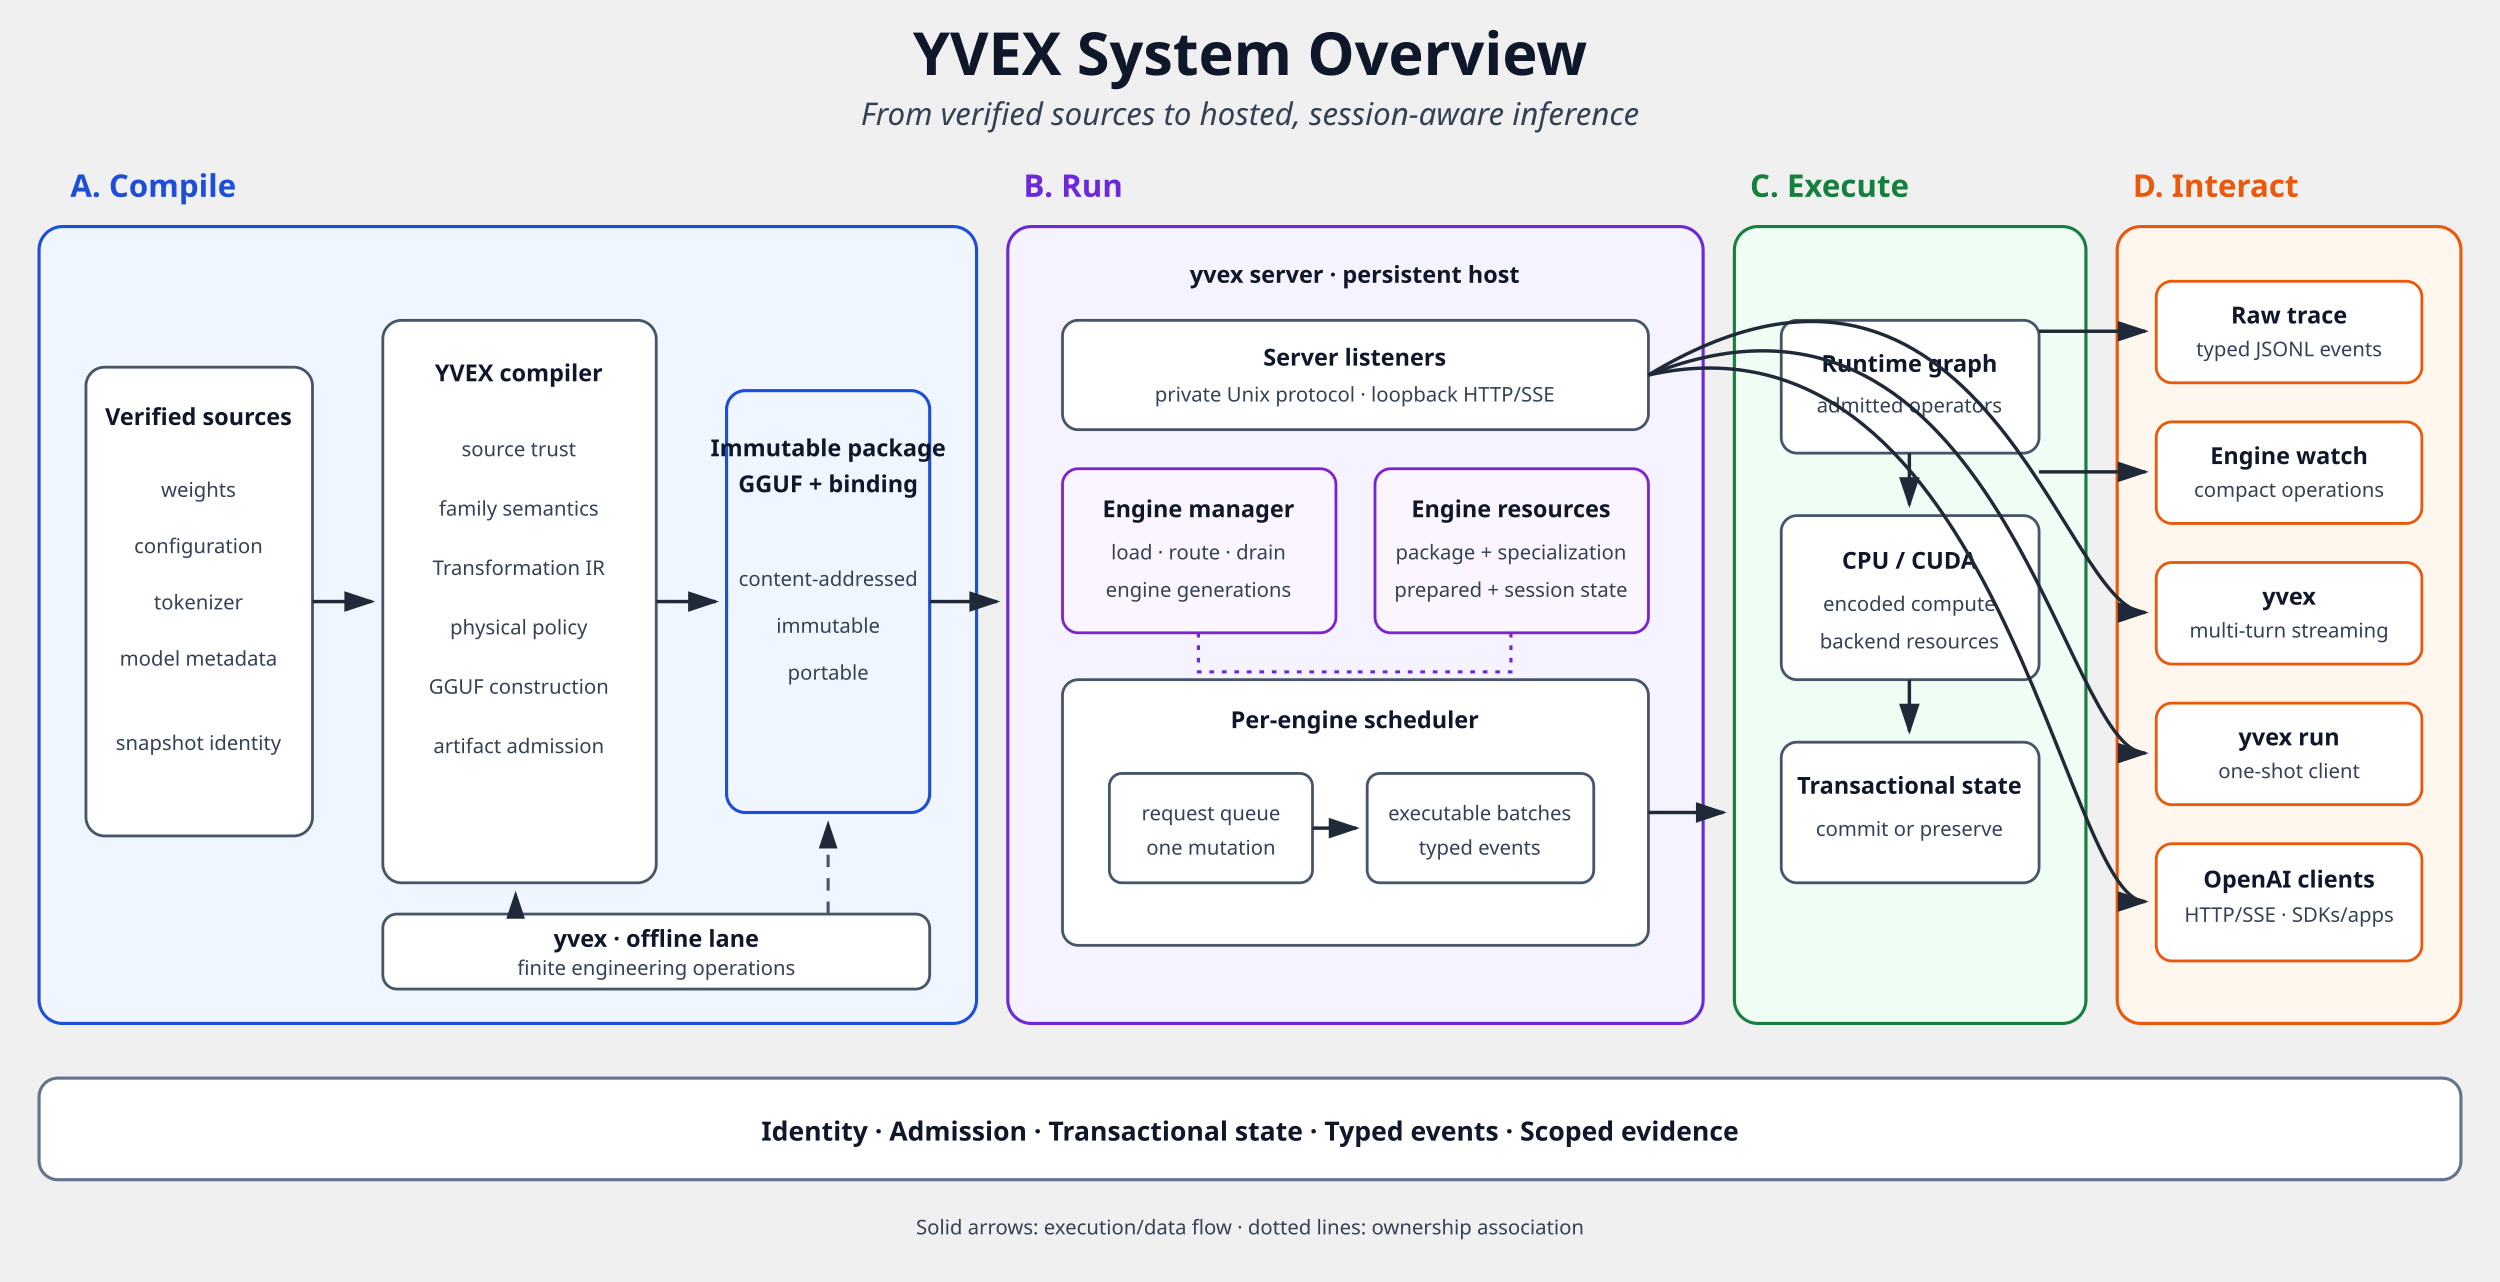
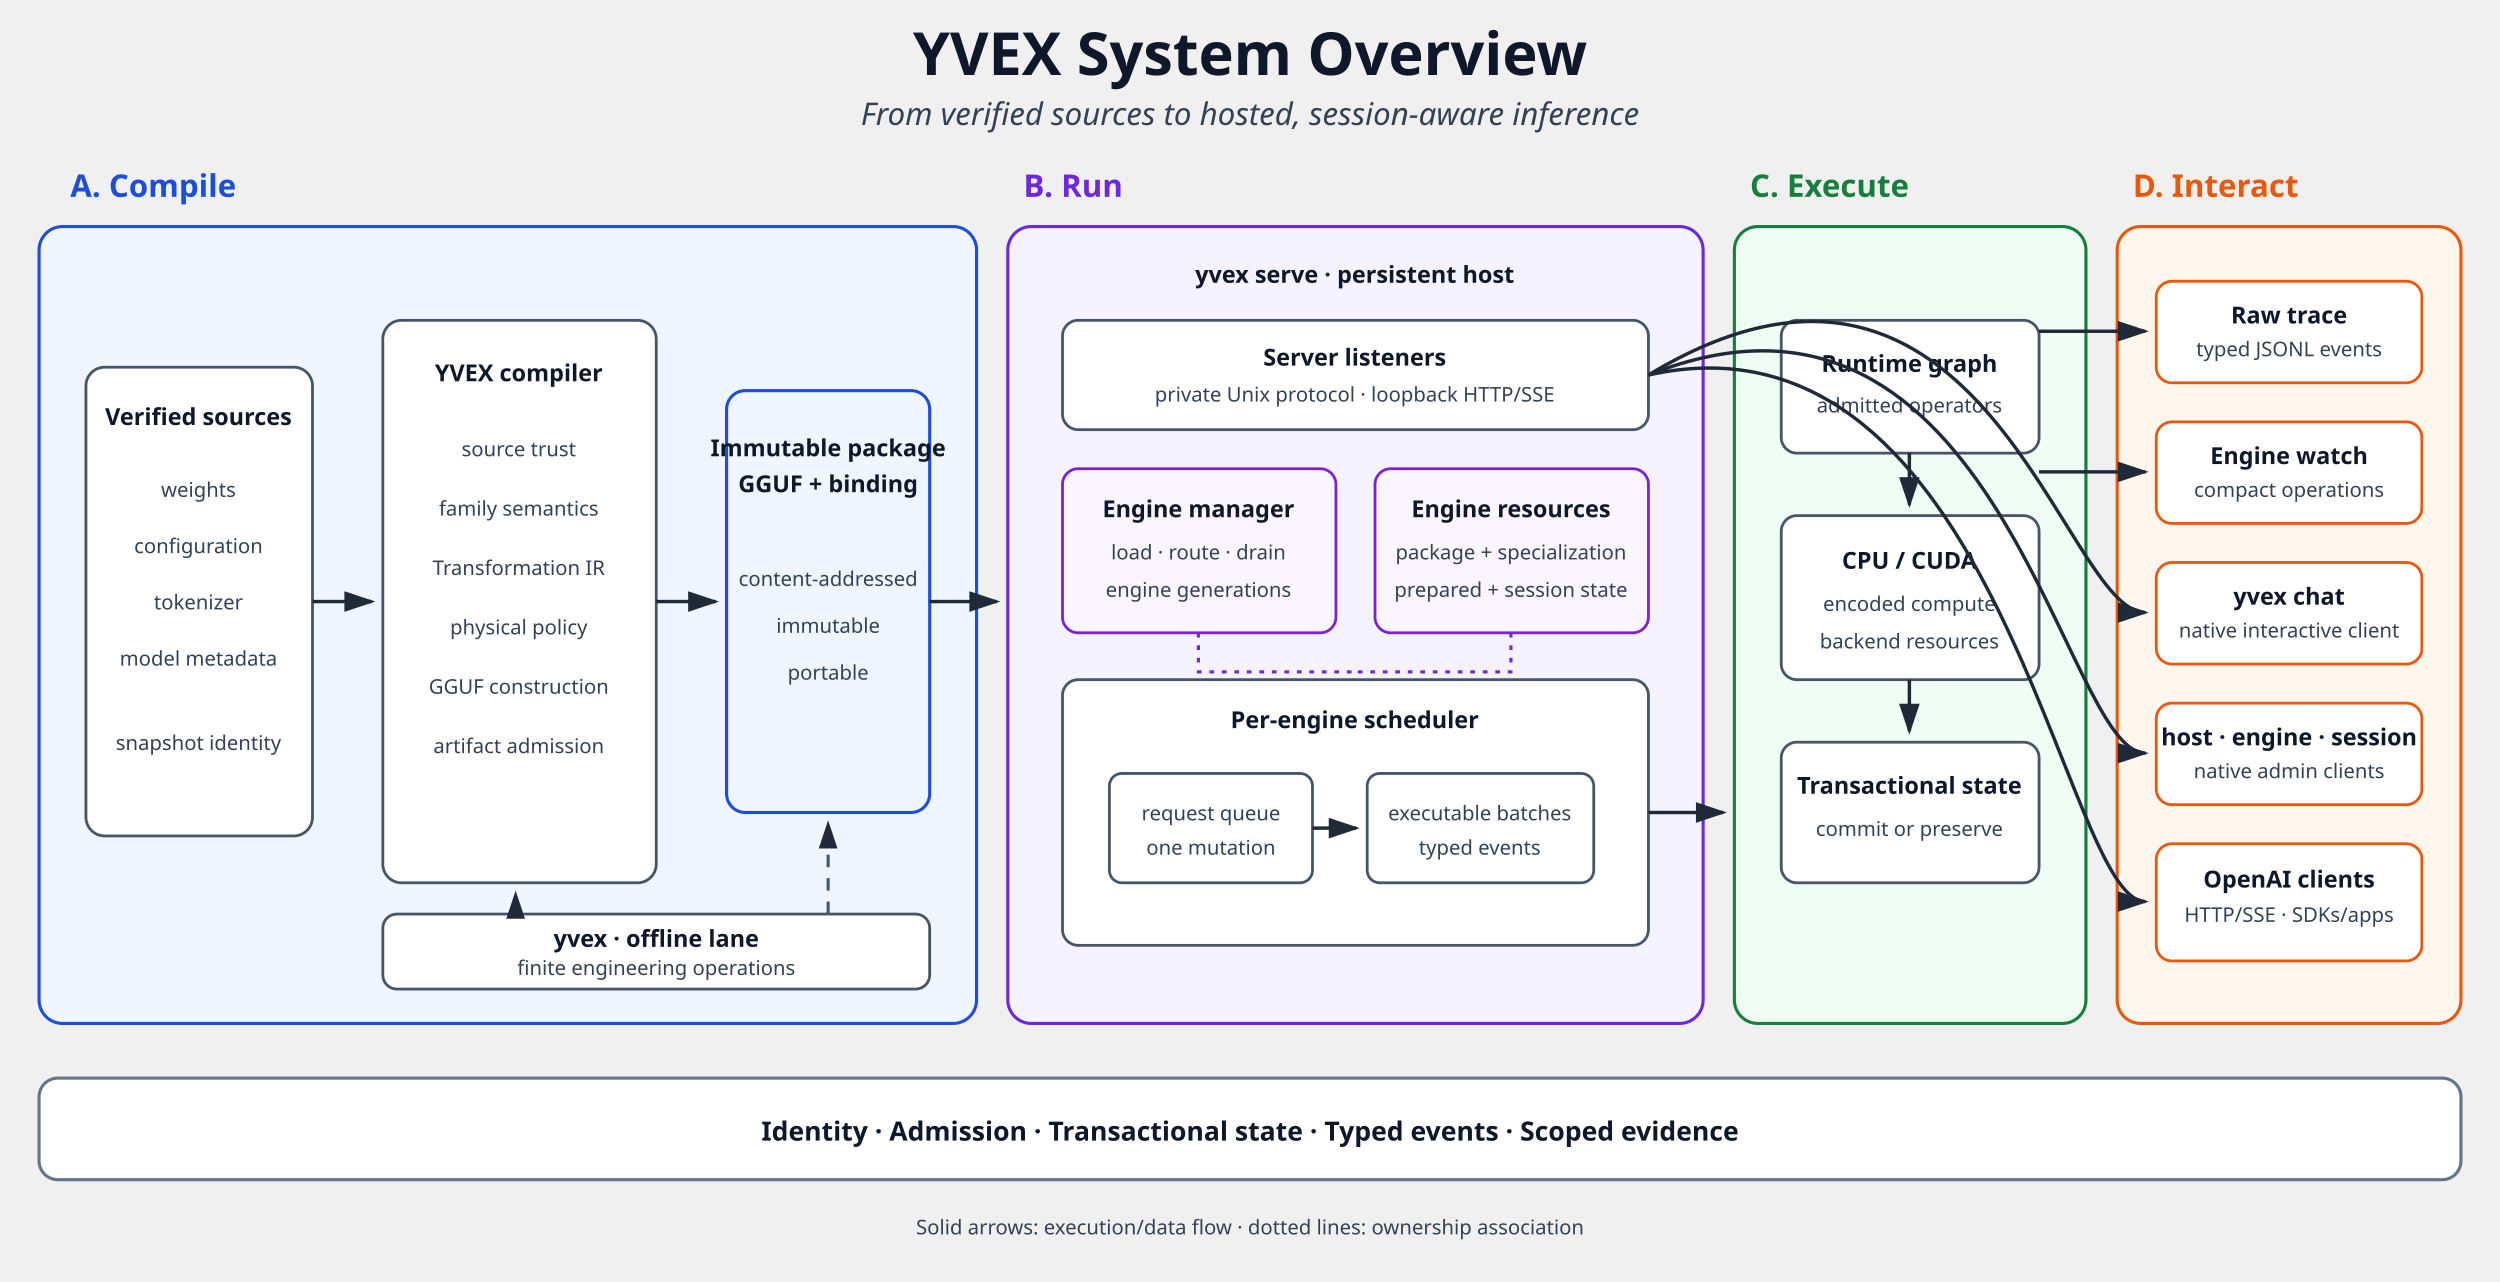
<svg xmlns="http://www.w3.org/2000/svg" width="1600" height="820" viewBox="0 0 1600 820" role="img" aria-labelledby="title desc">
  <defs>
    <marker id="arrow" markerWidth="10" markerHeight="10" refX="8" refY="3" orient="auto" markerUnits="strokeWidth">
      <path d="M0 0L0 6L9 3z" class="arrow-fill" />
    </marker>
    <style>
      :root{color-scheme:light dark}.panel{fill:#fff;stroke:#64748b;stroke-width:2}.compile-panel{fill:#eff6ff;stroke:#1d4ed8;stroke-width:2}.run-panel{fill:#f5f3ff;stroke:#6d28d9;stroke-width:2}.execute-panel{fill:#f0fdf4;stroke:#15803d;stroke-width:2}.interact-panel{fill:#fff7ed;stroke:#ea580c;stroke-width:2}.orange-box{fill:#fff;stroke:#ea580c;stroke-width:1.8}.box{fill:#fff;stroke:#475569;stroke-width:1.8}.state{fill:#faf5ff;stroke:#7e22ce;stroke-width:1.8}.head{fill:#0f172a;font-family:sans-serif;font-size:38px;font-weight:700;text-anchor:middle}.subhead{fill:#334155;font-family:sans-serif;font-size:20px;font-style:italic;text-anchor:middle}.section{font-family:sans-serif;font-size:20px;font-weight:700}.text{fill:#0f172a;font-family:sans-serif;font-size:15px;font-weight:600;text-anchor:middle}.small{fill:#334155;font-family:sans-serif;font-size:13px;text-anchor:middle}.foot{fill:#0f172a;font-family:sans-serif;font-size:17px;font-weight:600;text-anchor:middle}.line{fill:none;stroke:#1f2937;stroke-width:2.2;marker-end:url(#arrow)}.dash{fill:none;stroke:#475569;stroke-width:2;stroke-dasharray:8 7;marker-end:url(#arrow)}.assoc{fill:none;stroke:#6d28d9;stroke-width:2;stroke-dasharray:3 5}.arrow-fill{fill:#1f2937}
      @media (prefers-color-scheme: dark){.panel,.box{fill:#111827}.compile-panel{fill:#172554;stroke:#60a5fa}.run-panel,.state{fill:#2e1065;stroke:#c4b5fd}.execute-panel{fill:#052e16;stroke:#86efac}.interact-panel{fill:#431407;stroke:#fdba74}.orange-box{fill:#111827;stroke:#fdba74}.head,.section,.text,.foot{fill:#f8fafc}.subhead,.small{fill:#cbd5e1}.box{stroke:#cbd5e1}.line,.dash{stroke:#e2e8f0}.arrow-fill{fill:#e2e8f0}.assoc{stroke:#c4b5fd}}
    </style>
  </defs>
  <text class="head" x="800" y="48">YVEX System Overview</text>
  <text class="subhead" x="800" y="80">From verified sources to hosted, session-aware inference</text>
  <text class="section" x="45" y="126" fill="#1d4ed8">A. Compile</text>
  <rect class="compile-panel" x="25" y="145" width="600" height="510" rx="15" />
  <rect class="box" x="55" y="235" width="145" height="300" rx="12" />
  <text class="text" x="127" y="272">Verified sources</text>
  <text class="small" x="127" y="318">weights</text>
  <text class="small" x="127" y="354">configuration</text>
  <text class="small" x="127" y="390">tokenizer</text>
  <text class="small" x="127" y="426">model metadata</text>
  <text class="small" x="127" y="480">snapshot identity</text>
  <rect class="box" x="245" y="205" width="175" height="360" rx="12" />
  <text class="text" x="332" y="244">YVEX compiler</text>
  <text class="small" x="332" y="292">source trust</text>
  <text class="small" x="332" y="330">family semantics</text>
  <text class="small" x="332" y="368">Transformation IR</text>
  <text class="small" x="332" y="406">physical policy</text>
  <text class="small" x="332" y="444">GGUF construction</text>
  <text class="small" x="332" y="482">artifact admission</text>
  <rect class="compile-panel" x="465" y="250" width="130" height="270" rx="12" />
  <text class="text" x="530" y="292">Immutable package</text>
  <text class="text" x="530" y="315">GGUF + binding</text>
  <text class="small" x="530" y="375">content-addressed</text>
  <text class="small" x="530" y="405">immutable</text>
  <text class="small" x="530" y="435">portable</text>
  <path class="line" d="M200 385H238" />
  <path class="line" d="M420 385H458" />
  <rect class="box" x="245" y="585" width="350" height="48" rx="9" />
  <text class="text" x="420" y="606">yvex · offline lane</text>
  <text class="small" x="420" y="624">finite engineering operations</text>
  <path class="dash" d="M330 585V572" />
  <path class="dash" d="M530 585V527" />
  <text class="section" x="655" y="126" fill="#6d28d9">B. Run</text>
  <rect class="run-panel" x="645" y="145" width="445" height="510" rx="15" />
-   <text class="text" x="867" y="181">yvex server · persistent host</text>
+   <text class="text" x="867" y="181">yvex serve · persistent host</text>
  <rect class="box" x="680" y="205" width="375" height="70" rx="10" />
  <text class="text" x="867" y="234">Server listeners</text>
  <text class="small" x="867" y="257">private Unix protocol · loopback HTTP/SSE</text>
  <rect class="state" x="680" y="300" width="175" height="105" rx="10" />
  <text class="text" x="767" y="331">Engine manager</text>
  <text class="small" x="767" y="358">load · route · drain</text>
  <text class="small" x="767" y="382">engine generations</text>
  <rect class="state" x="880" y="300" width="175" height="105" rx="10" />
  <text class="text" x="967" y="331">Engine resources</text>
  <text class="small" x="967" y="358">package + specialization</text>
  <text class="small" x="967" y="382">prepared + session state</text>
  <rect class="box" x="680" y="435" width="375" height="170" rx="10" />
  <text class="text" x="867" y="466">Per-engine scheduler</text>
  <rect class="box" x="710" y="495" width="130" height="70" rx="8" />
  <text class="small" x="775" y="525">request queue</text>
  <text class="small" x="775" y="547">one mutation</text>
  <rect class="box" x="875" y="495" width="145" height="70" rx="8" />
  <text class="small" x="947" y="525">executable batches</text>
  <text class="small" x="947" y="547">typed events</text>
  <path class="line" d="M840 530H868" />
  <path class="assoc" d="M767 405V430H867" />
  <path class="assoc" d="M967 405V430H867" />
  <path class="line" d="M595 385H638" />
  <text class="section" x="1120" y="126" fill="#15803d">C. Execute</text>
  <rect class="execute-panel" x="1110" y="145" width="225" height="510" rx="15" />
  <rect class="box" x="1140" y="205" width="165" height="85" rx="10" />
  <text class="text" x="1222" y="238">Runtime graph</text>
  <text class="small" x="1222" y="264">admitted operators</text>
  <rect class="box" x="1140" y="330" width="165" height="105" rx="10" />
  <text class="text" x="1222" y="364">CPU / CUDA</text>
  <text class="small" x="1222" y="391">encoded compute</text>
  <text class="small" x="1222" y="415">backend resources</text>
  <rect class="box" x="1140" y="475" width="165" height="90" rx="10" />
  <text class="text" x="1222" y="508">Transactional state</text>
  <text class="small" x="1222" y="535">commit or preserve</text>
  <path class="line" d="M1222 290V323" />
  <path class="line" d="M1222 435V468" />
  <path class="line" d="M1055 520H1103" />
  <text class="section" x="1365" y="126" fill="#ea580c">D. Interact</text>
  <rect class="interact-panel" x="1355" y="145" width="220" height="510" rx="15" />
  <rect class="orange-box" x="1380" y="180" width="170" height="65" rx="10" />
  <text class="text" x="1465" y="207">Raw trace</text>
  <text class="small" x="1465" y="228">typed JSONL events</text>
  <rect class="orange-box" x="1380" y="270" width="170" height="65" rx="10" />
  <text class="text" x="1465" y="297">Engine watch</text>
  <text class="small" x="1465" y="318">compact operations</text>
  <rect class="orange-box" x="1380" y="360" width="170" height="65" rx="10" />
-   <text class="text" x="1465" y="387">yvex</text>
-   <text class="small" x="1465" y="408">multi-turn streaming</text>
+   <text class="text" x="1465" y="387">yvex chat</text>
+   <text class="small" x="1465" y="408">native interactive client</text>
  <rect class="orange-box" x="1380" y="450" width="170" height="65" rx="10" />
-   <text class="text" x="1465" y="477">yvex run</text>
-   <text class="small" x="1465" y="498">one-shot client</text>
+   <text class="text" x="1465" y="477">host · engine · session</text>
+   <text class="small" x="1465" y="498">native admin clients</text>
  <rect class="orange-box" x="1380" y="540" width="170" height="75" rx="10" />
  <text class="text" x="1465" y="568">OpenAI clients</text>
  <text class="small" x="1465" y="590">HTTP/SSE · SDKs/apps</text>
  <path class="line" d="M1305 212H1373" />
  <path class="line" d="M1305 302H1373" />
  <path class="line" d="M1055 240C1270 110 1320 392 1373 392" />
  <path class="line" d="M1055 240C1280 150 1320 482 1373 482" />
  <path class="line" d="M1055 240C1280 190 1320 577 1373 577" />
  <rect class="panel" x="25" y="690" width="1550" height="65" rx="12" stroke="#64748b" />
  <text class="foot" x="800" y="730">Identity  ·  Admission  ·  Transactional state  ·  Typed events  ·  Scoped evidence</text>
  <text class="small" x="800" y="790">Solid arrows: execution/data flow   ·   dotted lines: ownership association</text>
</svg>
